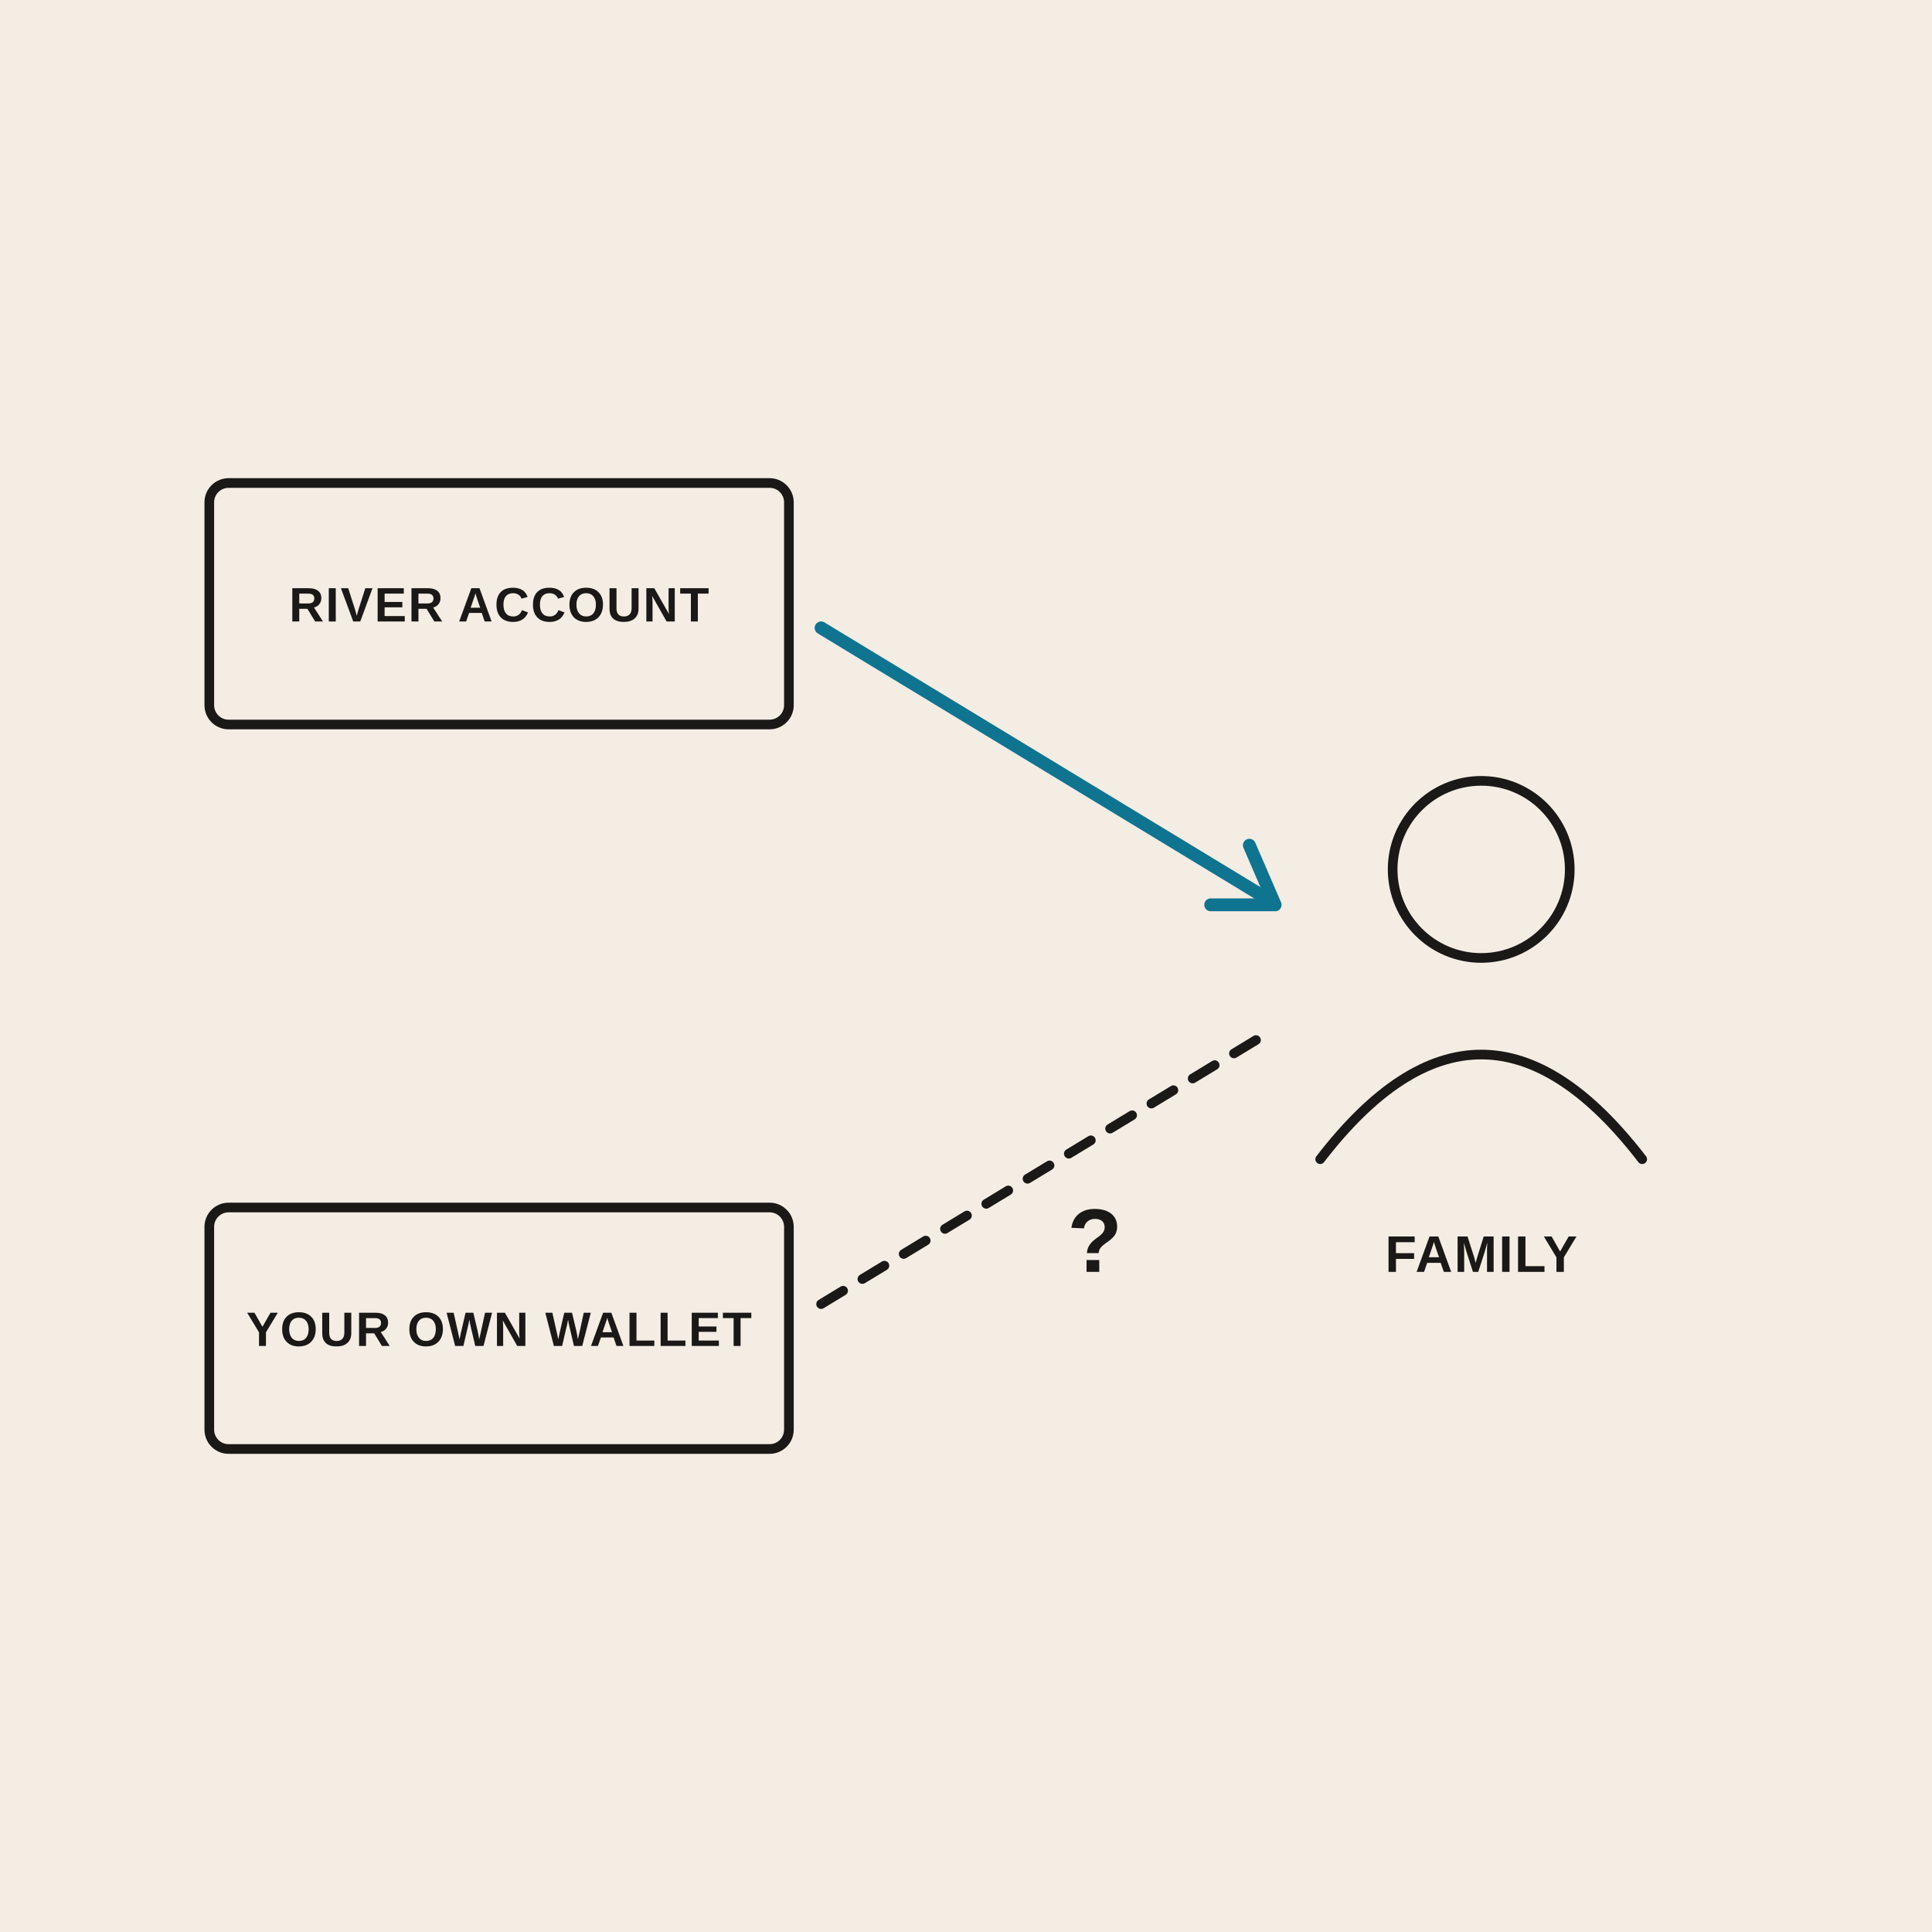
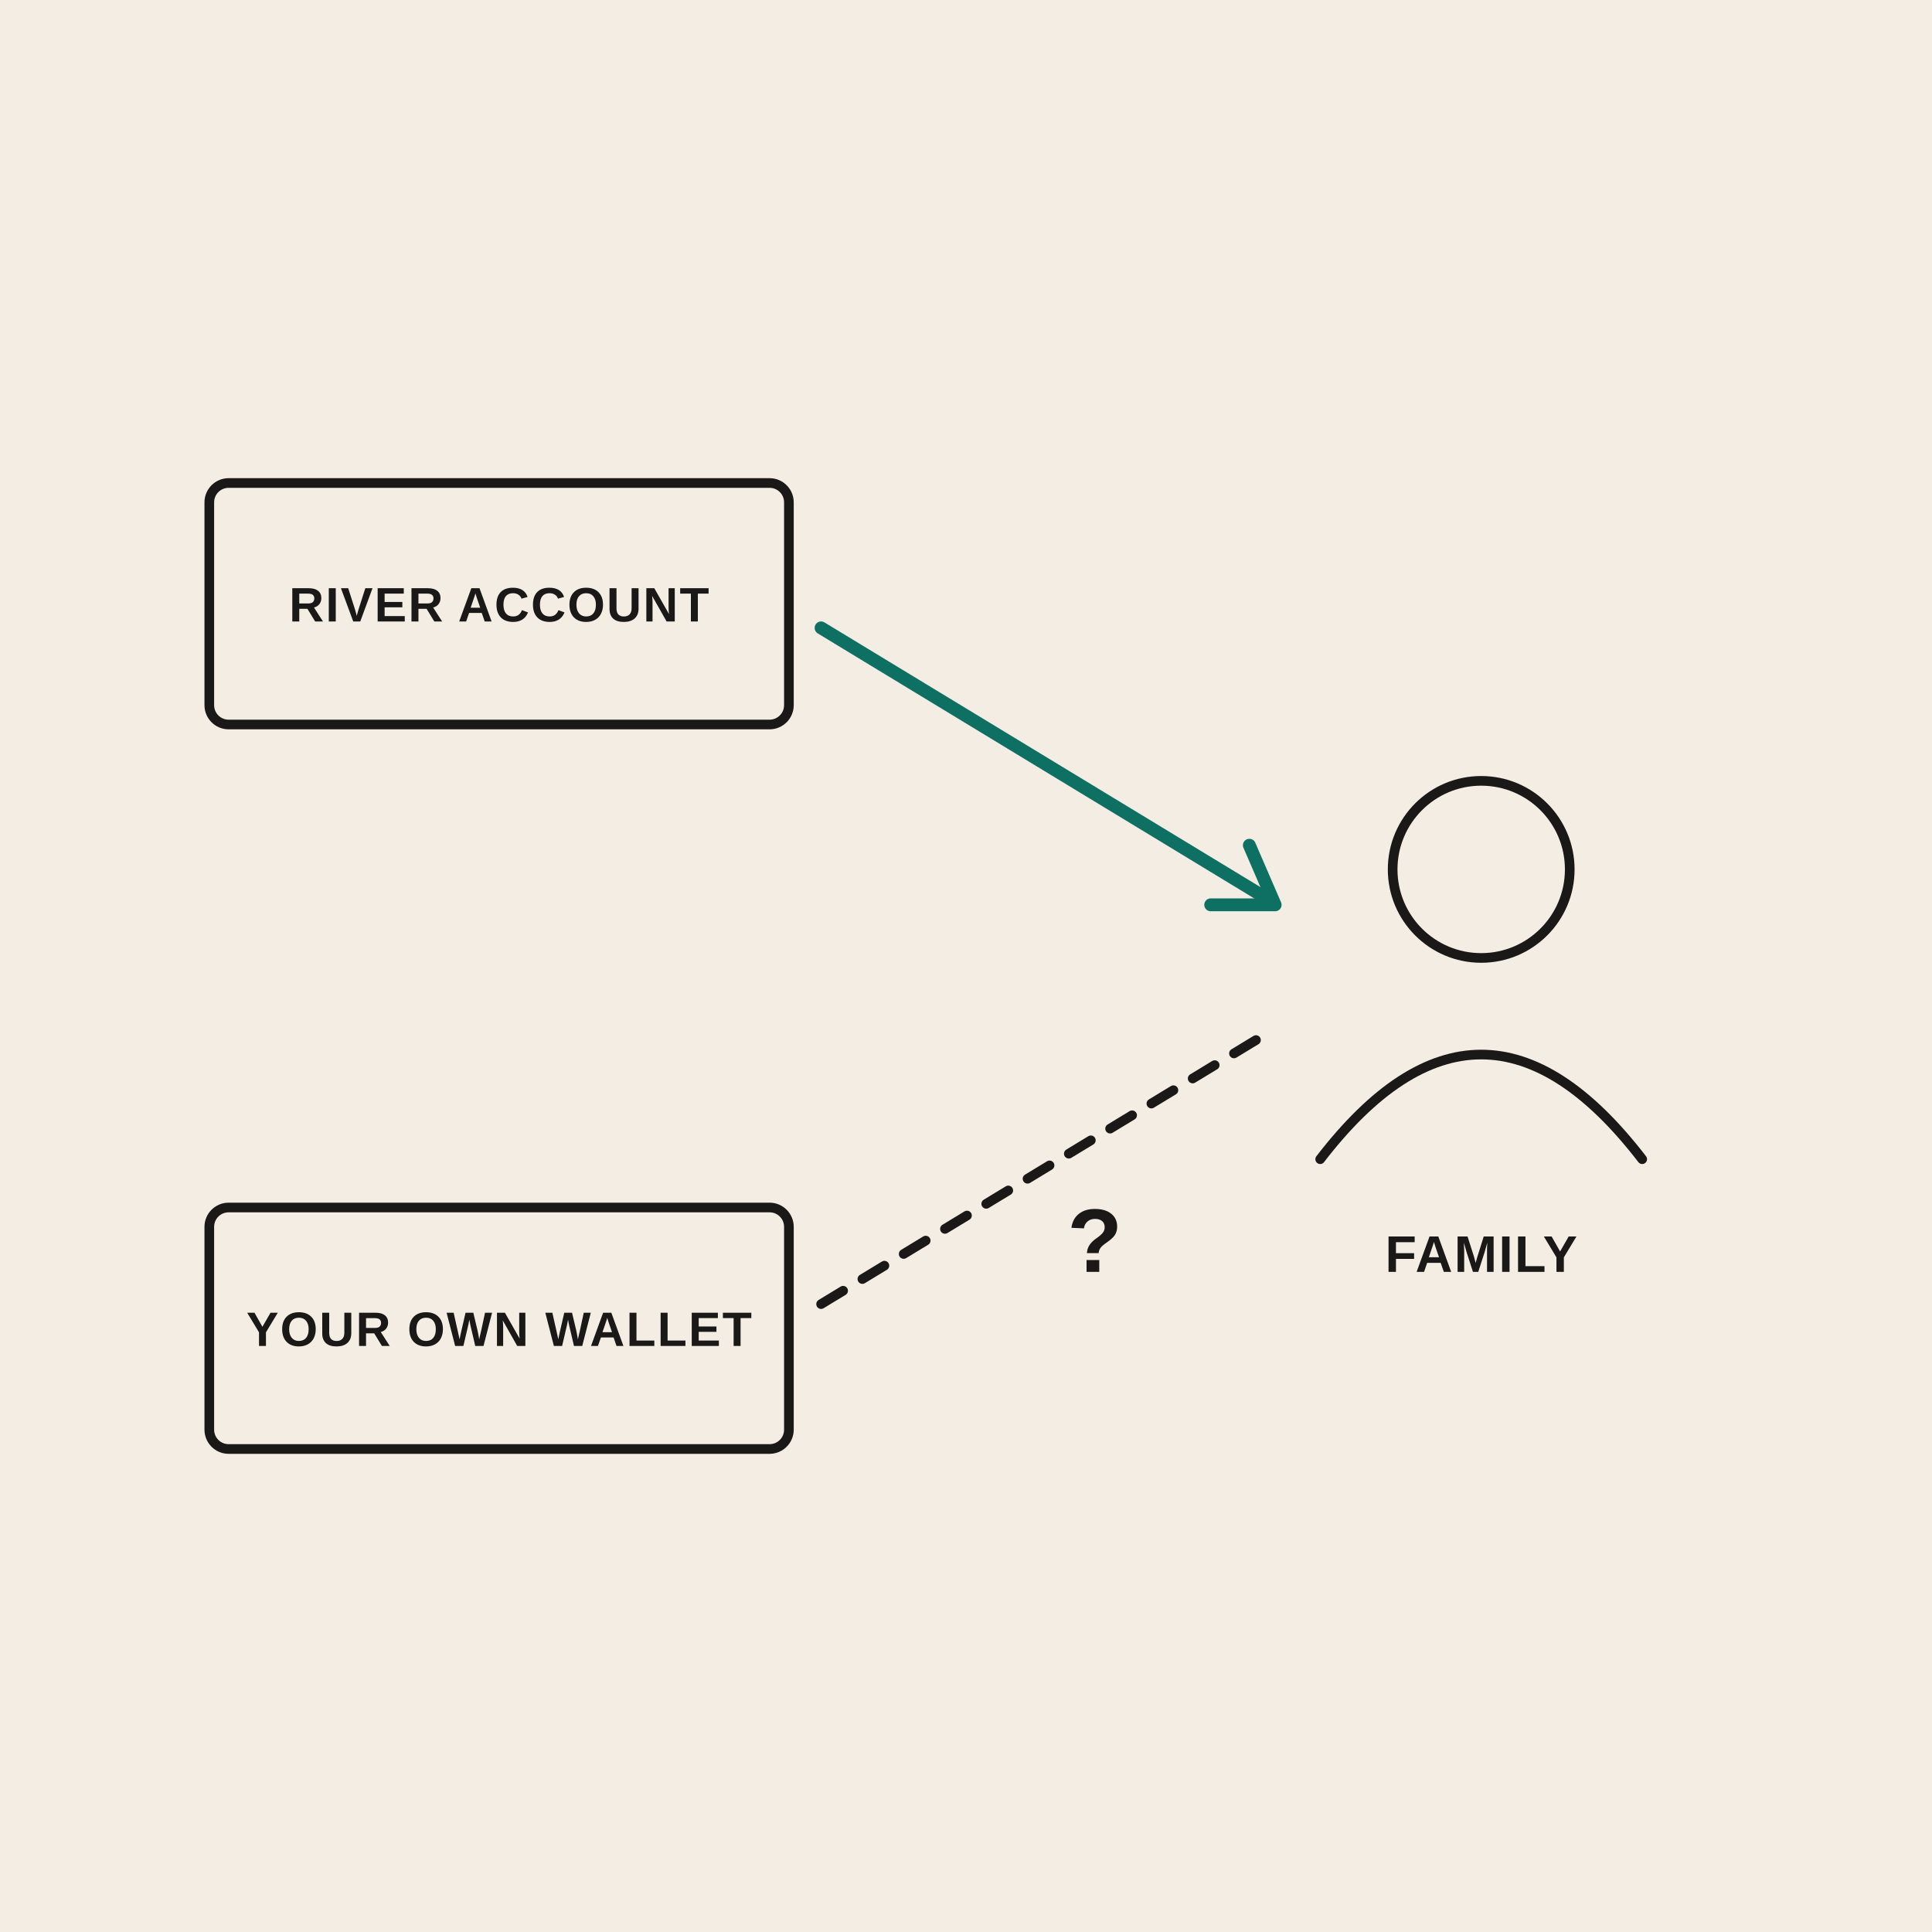
<svg xmlns="http://www.w3.org/2000/svg" width="1200" height="1200" viewBox="0 0 1200 1200" fill="none">
-   <style id="normaltown-theme">.f-bg{fill:#F3EDE4}.s-bg{stroke:#F3EDE4}.f-ink{fill:#1B1917}.s-ink{stroke:#1B1917}.f-ac{fill:#0E7490}.s-ac{stroke:#0E7490}@media (prefers-color-scheme:dark){.f-bg{fill:#141210}.s-bg{stroke:#141210}.f-ink{fill:#F7F3EC}.s-ink{stroke:#F7F3EC}.f-ac{fill:#2DD4FF}.s-ac{stroke:#2DD4FF}}</style>
+   <style id="normaltown-theme">.f-bg{fill:#F3EDE4}.s-bg{stroke:#F3EDE4}.f-ink{fill:#1B1917}.s-ink{stroke:#1B1917}.f-ac{fill:#0E6F63}.s-ac{stroke:#0E6F63}@media (prefers-color-scheme:dark){.f-bg{fill:#141210}.s-bg{stroke:#141210}.f-ink{fill:#F7F3EC}.s-ink{stroke:#F7F3EC}.f-ac{fill:#4FC7B4}.s-ac{stroke:#4FC7B4}}</style>
  <rect class="f-bg" width="1200" height="1200" />
  <rect class="s-ink" x="130" y="300" width="360" height="150" rx="12" stroke-width="6" />
  <rect class="s-ink" x="130" y="750" width="360" height="150" rx="12" stroke-width="6" />
  <text class="f-ink" x="310" y="386" font-family="Manrope, 'Helvetica Neue', Arial, sans-serif" font-size="30" font-weight="800" letter-spacing="1" text-anchor="middle">RIVER ACCOUNT</text>
  <text class="f-ink" x="310" y="836" font-family="Manrope, 'Helvetica Neue', Arial, sans-serif" font-size="30" font-weight="800" letter-spacing="1" text-anchor="middle">YOUR OWN WALLET</text>
  <circle class="s-ink" cx="920" cy="540" r="55" stroke-width="6" />
  <path class="s-ink" d="M820 720 Q 920 590, 1020 720" stroke-width="6" stroke-linecap="round" />
  <text class="f-ink" x="920" y="790" font-family="Manrope, 'Helvetica Neue', Arial, sans-serif" font-size="32" font-weight="800" letter-spacing="1" text-anchor="middle">FAMILY</text>
  <path class="s-ac" d="M510 390 L790 560" stroke-width="8" stroke-linecap="round" />
  <path class="s-ac" d="M752 562 L792 562 L776 525" stroke-width="8" stroke-linecap="round" stroke-linejoin="round" />
  <path class="s-ink" d="M510 810 L790 640" stroke-width="6" stroke-linecap="round" stroke-dasharray="16 14" />
  <text class="f-ink" x="680" y="790" font-family="Manrope, 'Helvetica Neue', Arial, sans-serif" font-size="56" font-weight="800" text-anchor="middle">?</text>
</svg>
